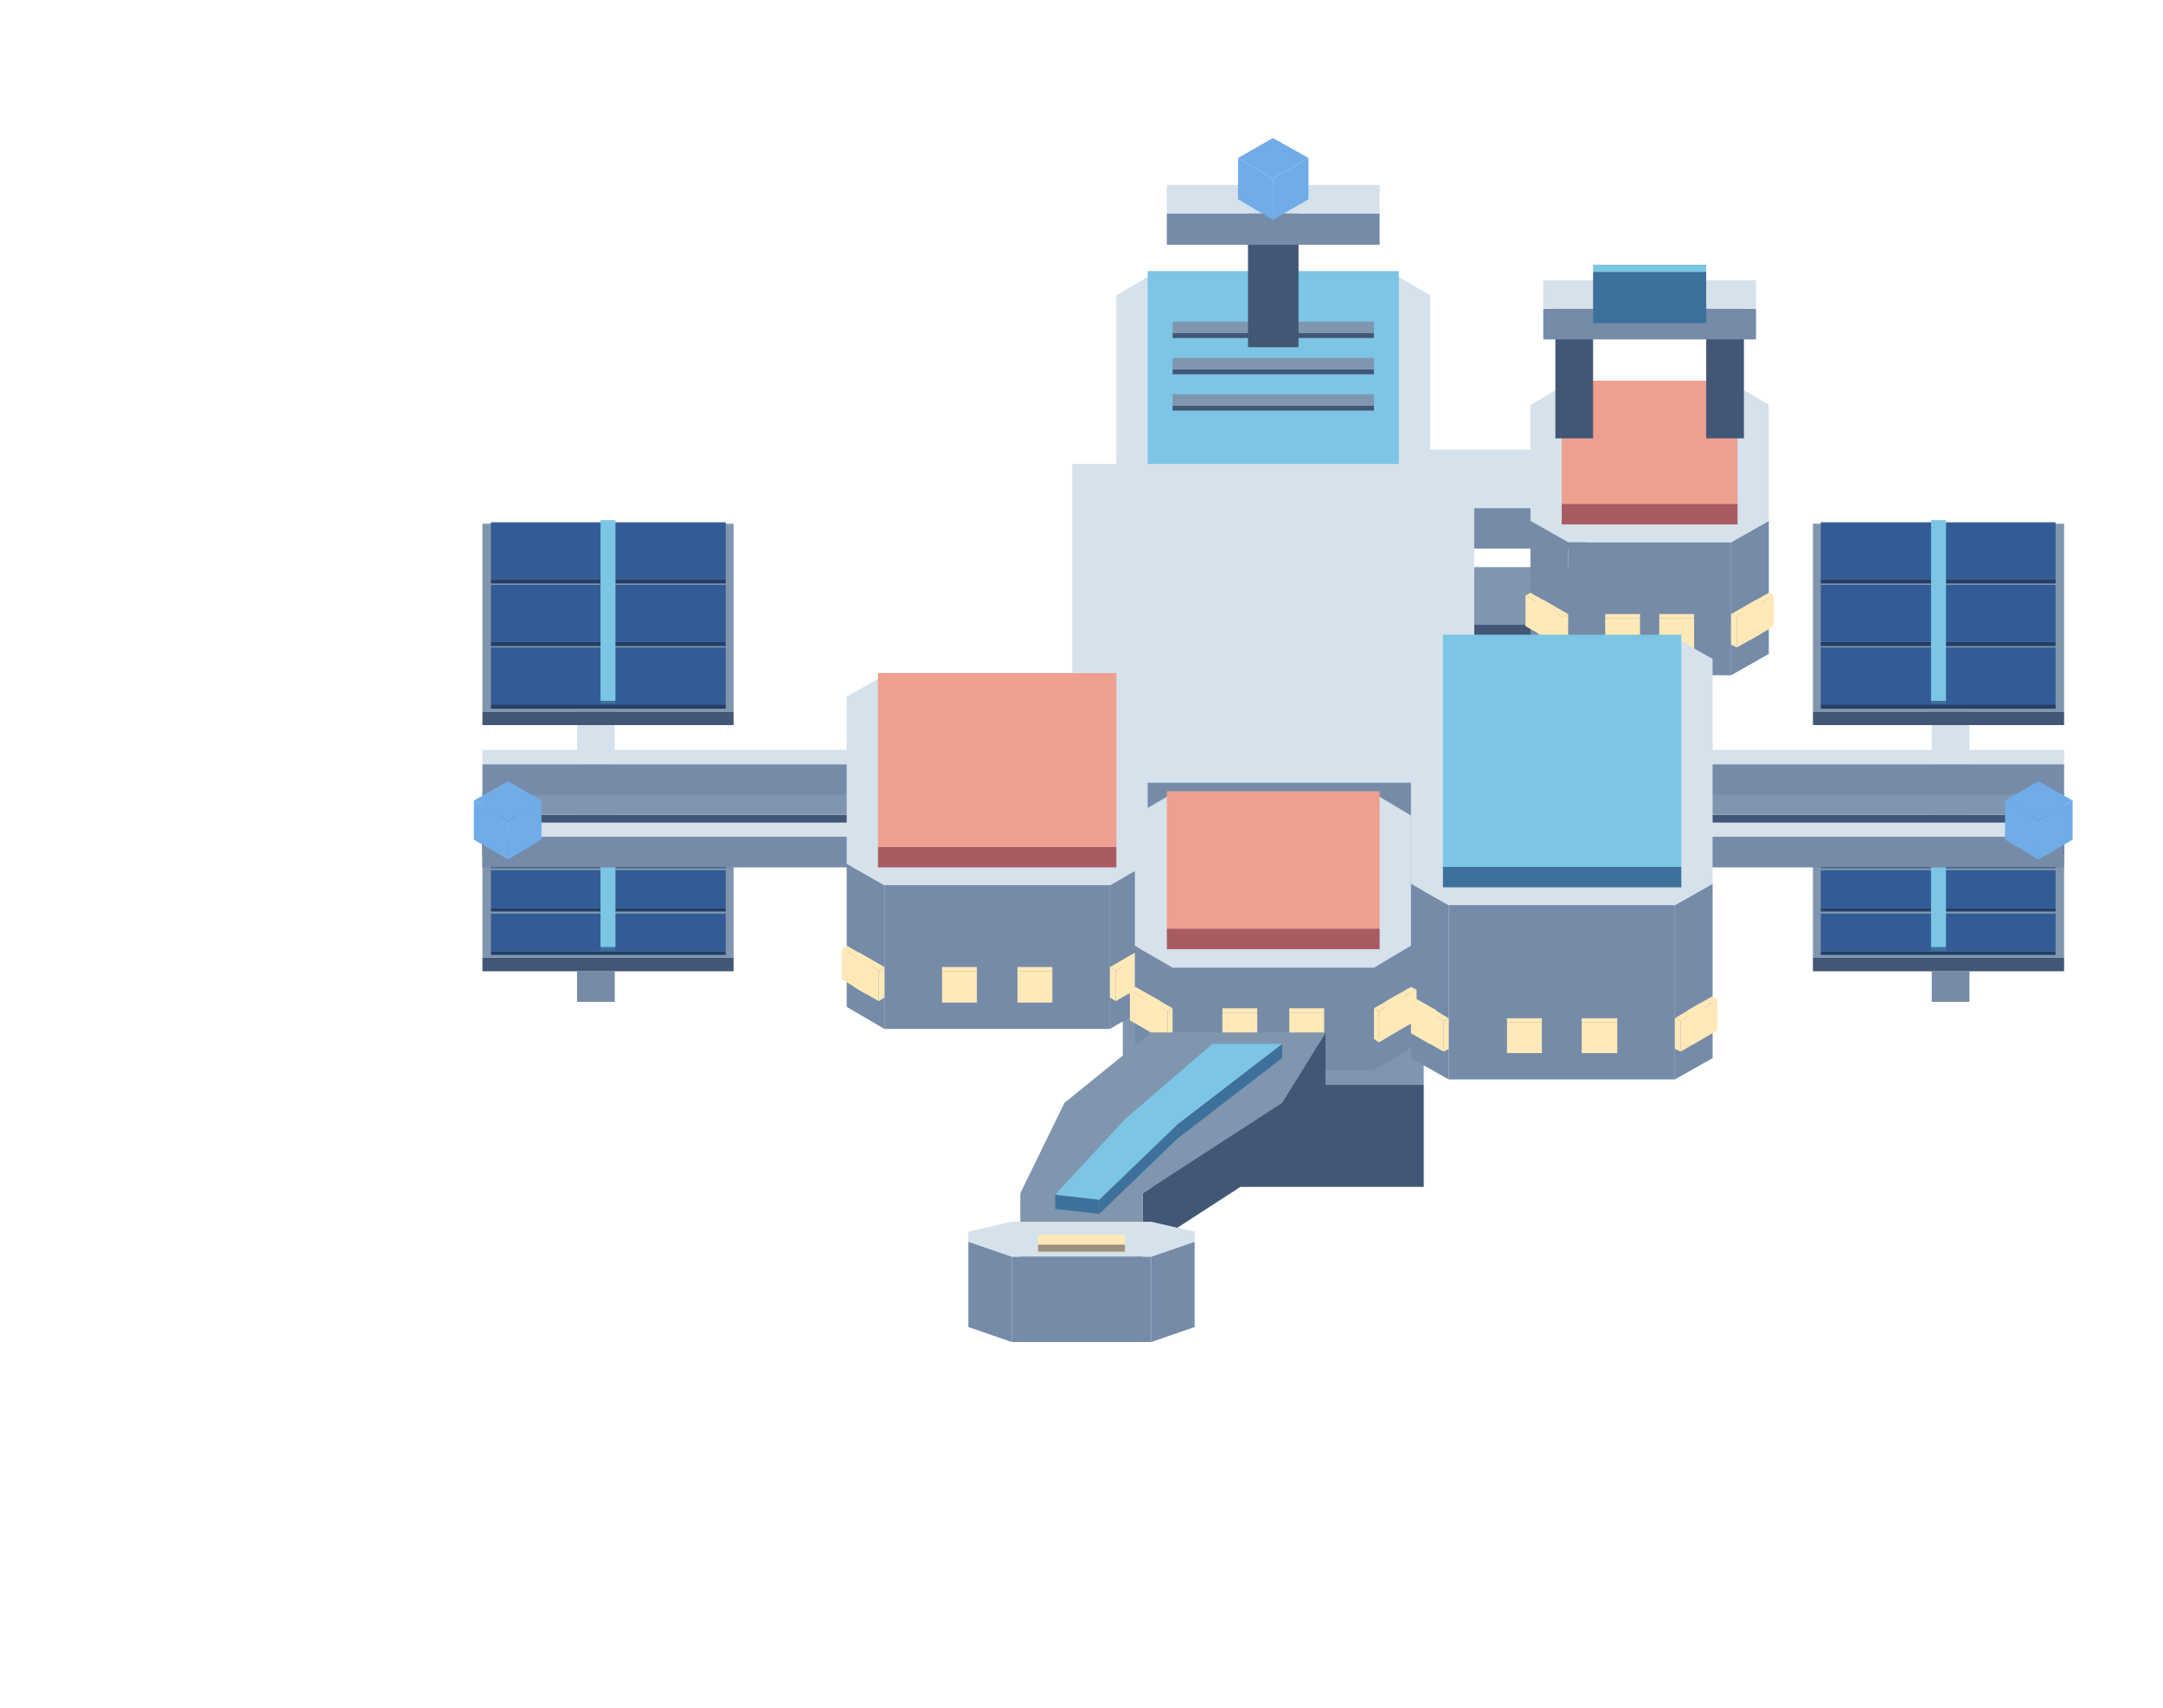
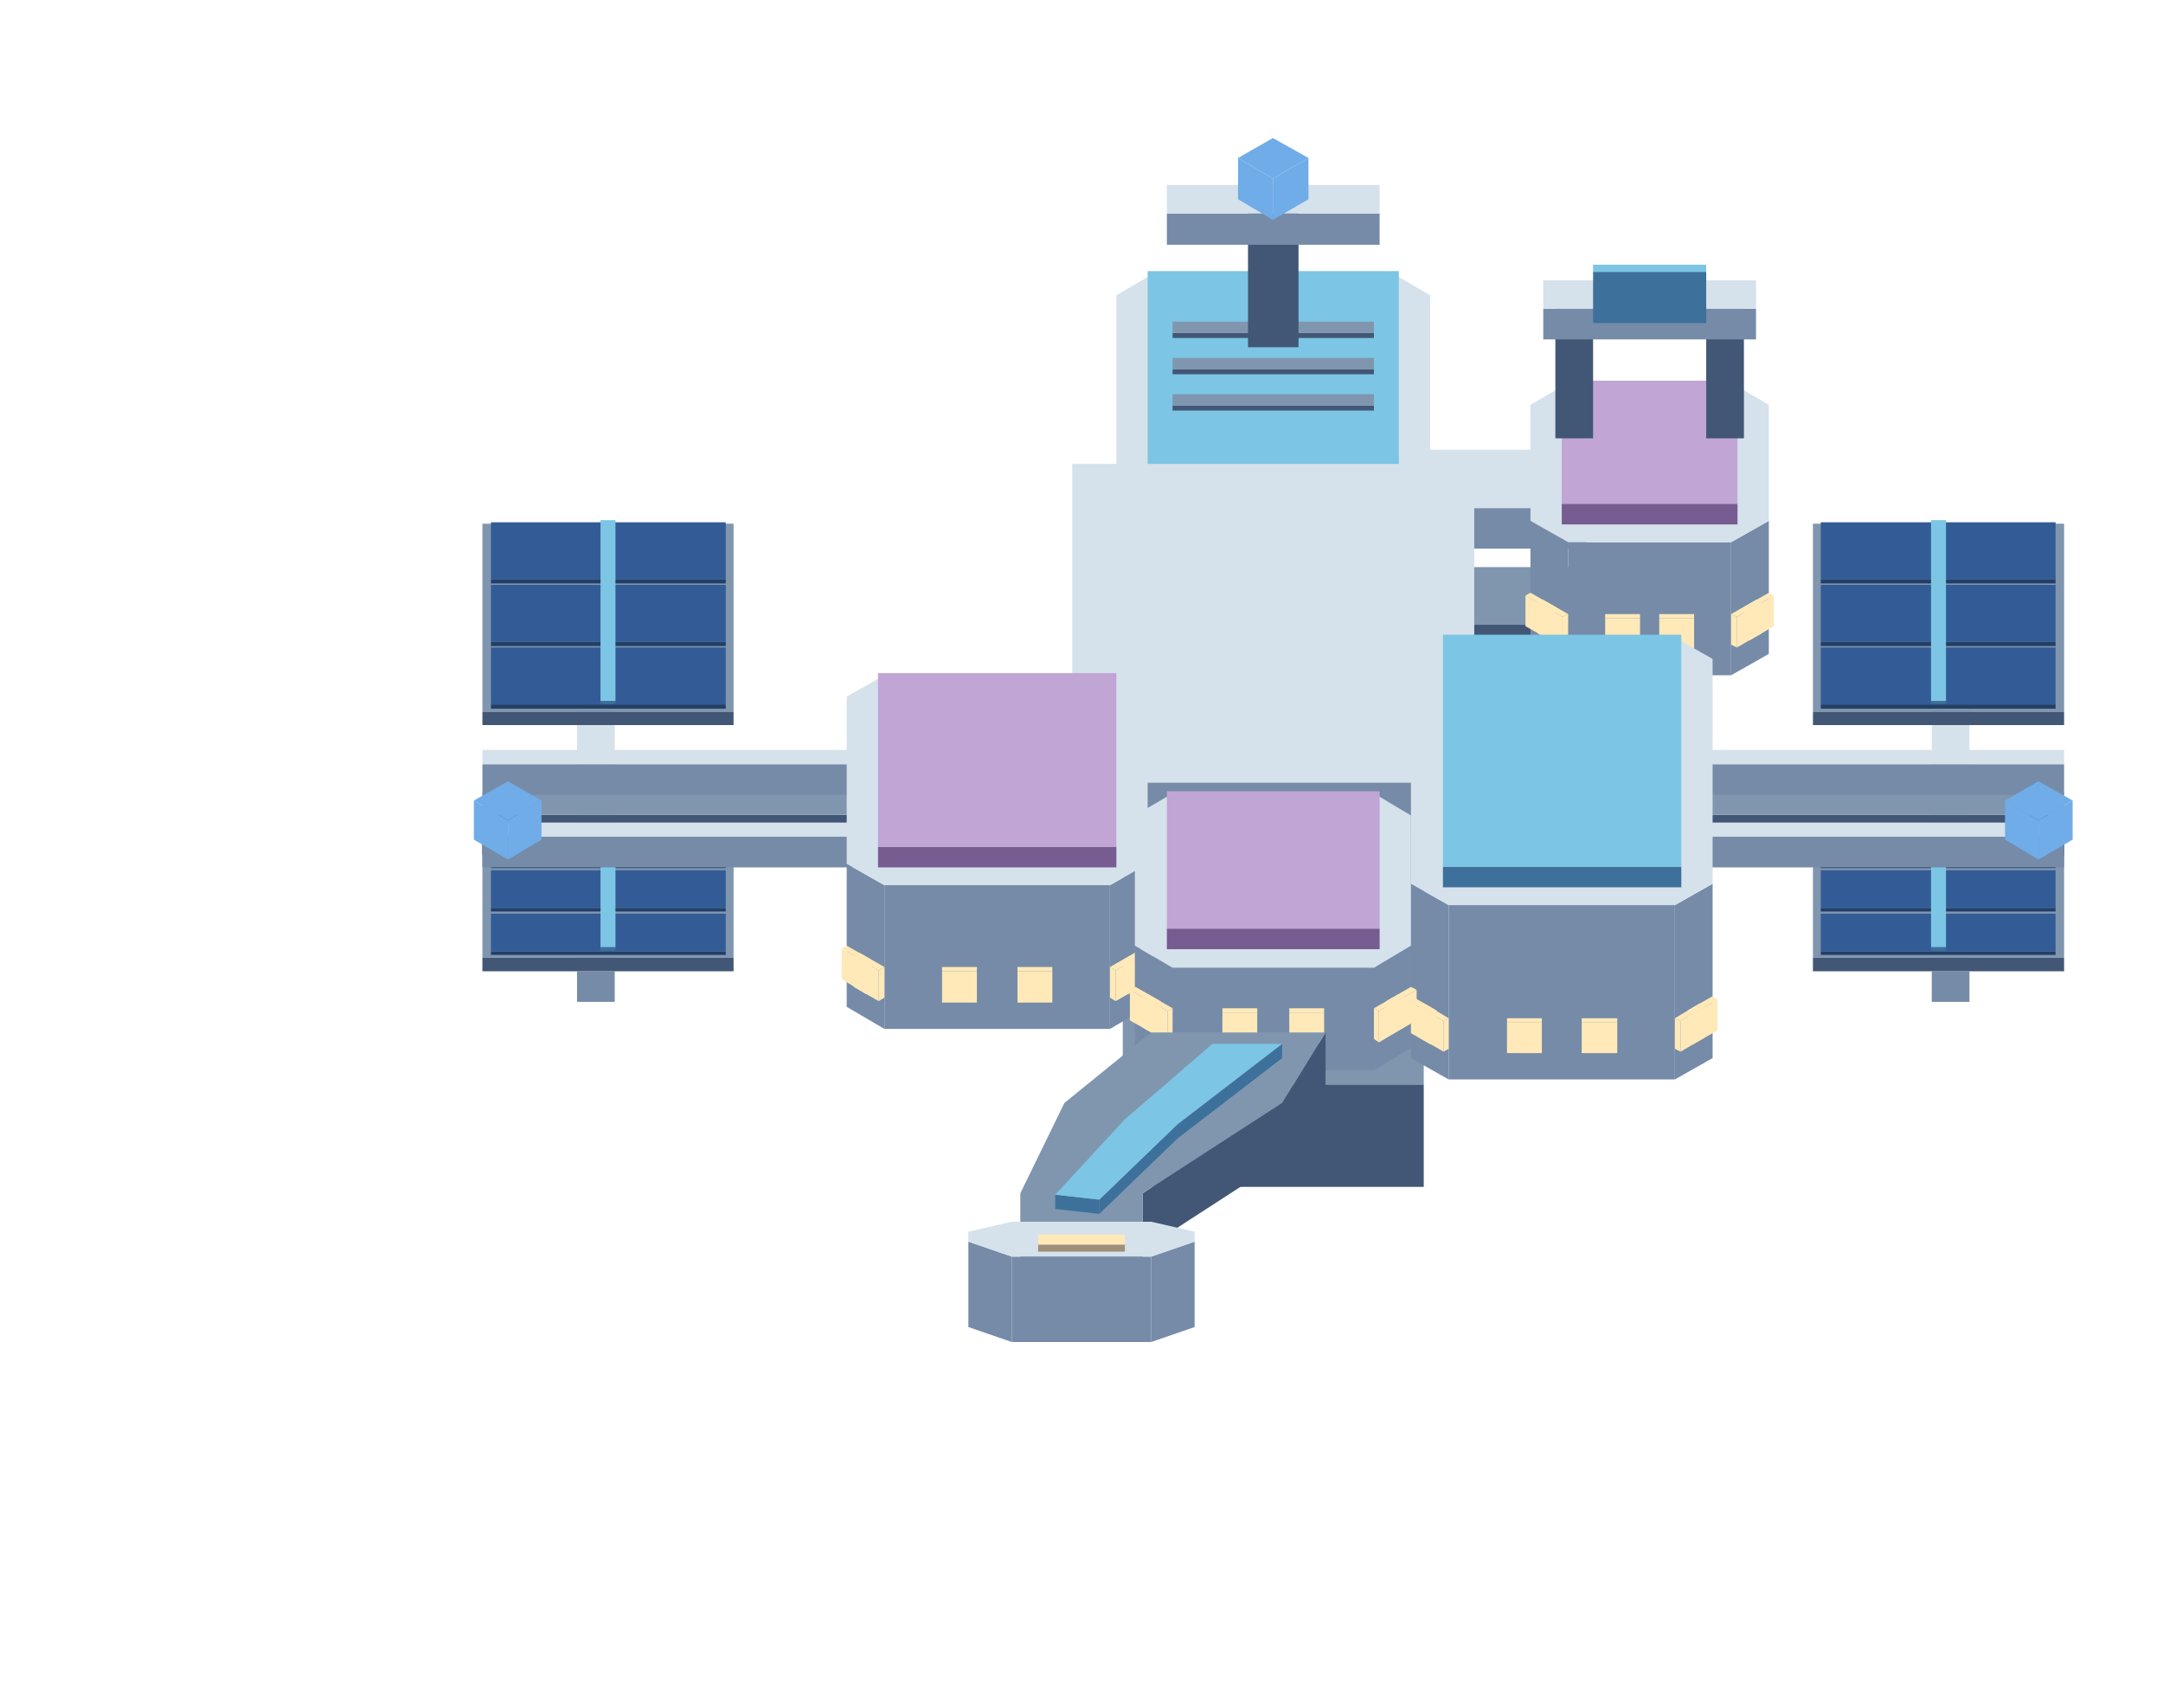
<svg xmlns="http://www.w3.org/2000/svg" width="199.5" height="157.5" viewBox="0 0 304 240">
  <polygon fill="#425775" points="188.6,87.8 239.8,87.8 239.8,95 188.6,95" />
  <polygon fill="#8096af" points="239.8,79.7 239.8,87.8 188.6,87.8 188.6,79.7" />
  <polygon fill="#758ba8" points="194.8,71.4 223,71.4 223,77.1 194.8,77.1" />
  <polygon fill="#d5e1eb" points="223,63.2 223,71.4 194.8,71.4 194.8,63.2" />
  <polygon fill="#758ba8" points="243.3,76.2 248.6,73.2 248.6,91.9 243.3,94.9" />
  <polygon fill="#758ba8" points="220.4,76.2 243.3,76.2 243.3,94.9 220.4,94.9" />
  <polygon fill="#758ba8" points="215.1,73.2 220.4,76.2 220.4,94.9 215.1,91.9" />
  <polygon fill="#d5e1eb" points="243.3,53.8 248.6,56.9 248.6,73.2 243.3,76.2 220.4,76.2 215.1,73.2 215.1,56.9 220.4,53.8" />
  <polygon fill="#ffe9b8" points="245.9,85.7 249.3,83.7 249.3,88 245.9,90" />
  <polygon fill="#ffe9b8" points="245.1,85.3 245.9,85.7 245.9,90 245.1,89.6" />
  <polygon fill="#ffe9b8" points="249.3,83.7 245.9,85.7 245.1,85.3 248.6,83.3" />
  <polygon fill="#ffe9b8" points="244.1,86.7 247.6,84.7 247.6,89 244.1,91" />
  <polygon fill="#ffe9b8" points="243.3,86.3 244.1,86.7 244.1,91 243.3,90.6" />
  <polygon fill="#ffe9b8" points="247.6,84.7 244.1,86.7 243.3,86.3 246.8,84.3" />
  <polygon fill="#ffe9b8" points="233.2,86.9 238.1,86.9 238.1,91.2 233.2,91.2" />
  <polygon fill="#ffe9b8" points="238.1,86.9 233.2,86.9 233.2,86.3 238.1,86.3" />
  <polygon fill="#ffe9b8" points="225.6,86.9 230.5,86.9 230.5,91.2 225.6,91.2" />
  <polygon fill="#ffe9b8" points="230.5,86.9 225.6,86.9 225.6,86.3 230.5,86.3" />
  <polygon fill="#ffe9b8" points="216.1,84.7 219.6,86.7 219.6,91 216.1,89" />
  <polygon fill="#ffe9b8" points="219.6,86.7 220.4,86.3 220.4,90.6 219.6,91" />
  <polygon fill="#ffe9b8" points="219.6,86.7 216.1,84.7 216.9,84.3 220.4,86.3" />
  <polygon fill="#ffe9b8" points="214.4,83.7 217.9,85.7 217.9,90 214.4,88" />
  <polygon fill="#ffe9b8" points="217.9,85.7 218.6,85.3 218.6,89.6 217.9,90" />
  <polygon fill="#ffe9b8" points="217.9,85.7 214.4,83.7 215.1,83.3 218.6,85.3" />
-   <polygon fill="#a85b60" points="219.5,70.8 244.2,70.8 244.2,73.7 219.5,73.7" />
-   <polygon fill="#ef9f8e" points="244.2,53.5 244.2,70.8 219.5,70.8 219.5,53.5" />
+   <polygon fill="#765c90" points="219.5,70.8 244.2,70.8 244.2,73.7 219.5,73.7" />
+   <polygon fill="#c1a5d5" points="244.2,53.5 244.2,70.8 219.5,70.8 219.5,53.5" />
  <polygon fill="#425775" points="239.8,45.8 245.1,45.8 245.1,61.6 239.8,61.6" />
  <polygon fill="#8096af" points="245.1,42.7 245.1,45.8 239.8,45.8 239.8,42.7" />
  <polygon fill="#425775" points="218.6,45.8 223.9,45.8 223.9,61.6 218.6,61.6" />
  <polygon fill="#8096af" points="223.9,42.7 223.9,45.8 218.6,45.8 218.6,42.7" />
  <polygon fill="#758ba8" points="216.9,43.4 246.8,43.4 246.8,47.7 216.9,47.7" />
  <polygon fill="#d5e1eb" points="246.8,39.4 246.8,43.4 216.9,43.4 216.9,39.4" />
  <polygon fill="#3d719b" points="223.9,38.2 239.8,38.2 239.8,45.4 223.9,45.4" />
  <polygon fill="#7cc5e5" points="239.8,37.2 239.8,38.2 223.9,38.2 223.9,37.2" />
  <polygon fill="#758ba8" points="195.7,71 201,67.9 201,96.7 195.7,99.8" />
  <polygon fill="#758ba8" points="162.2,71 195.7,71 195.7,99.8 162.2,99.8" />
  <polygon fill="#758ba8" points="156.9,67.9 162.2,71 162.2,99.8 156.9,96.7" />
  <polygon fill="#d5e1eb" points="195.7,38.4 201,41.5 201,67.9 195.7,71 162.2,71 156.9,67.9 156.9,41.5 162.2,38.4" />
  <polygon fill="#ffe9b8" points="198.2,90.6 201.7,88.5 201.7,92.9 198.2,94.9" />
  <polygon fill="#ffe9b8" points="197.5,90.1 198.2,90.6 198.2,94.9 197.5,94.4" />
  <polygon fill="#ffe9b8" points="201.7,88.5 198.2,90.6 197.5,90.1 201,88.1" />
  <polygon fill="#ffe9b8" points="196.5,91.6 200,89.6 200,93.9 196.5,95.9" />
  <polygon fill="#ffe9b8" points="195.7,91.1 196.5,91.6 196.5,95.9 195.7,95.5" />
  <polygon fill="#ffe9b8" points="200,89.6 196.5,91.6 195.7,91.1 199.2,89.1" />
  <polygon fill="#ffe9b8" points="182.1,91.8 187,91.8 187,96.1 182.1,96.1" />
  <polygon fill="#ffe9b8" points="187,91.8 182.1,91.8 182.1,91.2 187,91.2" />
  <polygon fill="#ffe9b8" points="170.9,91.8 175.8,91.8 175.8,96.1 170.9,96.1" />
  <polygon fill="#ffe9b8" points="175.8,91.8 170.9,91.8 170.9,91.2 175.8,91.2" />
  <polygon fill="#ffe9b8" points="157.9,89.6 161.4,91.6 161.4,95.9 157.9,93.9" />
  <polygon fill="#ffe9b8" points="161.4,91.6 162.2,91.1 162.2,95.5 161.4,95.9" />
  <polygon fill="#ffe9b8" points="161.4,91.6 157.9,89.6 158.7,89.1 162.2,91.1" />
  <polygon fill="#ffe9b8" points="156.2,88.5 159.7,90.6 159.7,94.9 156.2,92.9" />
  <polygon fill="#ffe9b8" points="159.7,90.6 160.4,90.1 160.4,94.4 159.7,94.9" />
  <polygon fill="#ffe9b8" points="159.7,90.6 156.2,88.5 156.9,88.1 160.4,90.1" />
  <polygon fill="#3d719b" points="161.3,65.6 196.6,65.6 196.6,68.4 161.3,68.4" />
  <polygon fill="#7cc5e5" points="196.6,38.1 196.6,65.6 161.3,65.6 161.3,38.1" />
  <polygon fill="#758ba8" points="271.5,136.5 276.8,136.5 276.8,140.8 271.5,140.8" />
  <polygon fill="#d5e1eb" points="276.8,75.4 276.8,136.5 271.5,136.5 271.5,75.4" />
  <polygon fill="#425775" points="254.8,100 290.1,100 290.1,101.9 254.8,101.9" />
  <polygon fill="#8096af" points="290.1,73.6 290.1,100 254.8,100 254.8,73.6" />
  <polygon fill="#243f67" points="255.9,81.4 288.9,81.4 288.9,82 255.9,82" />
  <polygon fill="#335c96" points="288.9,73.4 288.9,81.4 255.9,81.4 255.9,73.4" />
  <polygon fill="#243f67" points="255.9,90.2 288.9,90.2 288.9,90.8 255.9,90.8" />
  <polygon fill="#335c96" points="288.9,82.2 288.9,90.2 255.9,90.2 255.9,82.2" />
  <polygon fill="#243f67" points="255.9,99 288.9,99 288.9,99.6 255.9,99.6" />
  <polygon fill="#335c96" points="288.9,91 288.9,99 255.9,99 255.9,91" />
  <polygon fill="#425775" points="254.8,134.6 290.1,134.6 290.1,136.5 254.8,136.5" />
  <polygon fill="#8096af" points="290.1,116.3 290.1,134.6 254.8,134.6 254.8,116.3" />
  <polygon fill="#243f67" points="255.9,121.4 288.9,121.4 288.9,122 255.9,122" />
  <polygon fill="#335c96" points="288.9,116.2 288.9,121.4 255.9,121.4 255.9,116.2" />
  <polygon fill="#243f67" points="255.9,127.6 288.9,127.6 288.9,128.1 255.9,128.1" />
  <polygon fill="#335c96" points="288.9,122.3 288.9,127.6 255.9,127.6 255.9,122.3" />
  <polygon fill="#243f67" points="255.9,133.7 288.9,133.7 288.9,134.2 255.9,134.2" />
  <polygon fill="#335c96" points="288.9,128.4 288.9,133.7 255.9,133.7 255.9,128.4" />
  <polygon fill="#3d719b" points="271.4,98.5 273.5,98.5 273.5,98.9 271.4,98.9" />
  <polygon fill="#7cc5e5" points="273.5,73.1 273.5,98.5 271.4,98.5 271.4,73.1" />
  <polygon fill="#3d719b" points="271.4,133.1 273.5,133.1 273.5,133.6 271.4,133.6" />
  <polygon fill="#7cc5e5" points="273.5,115.8 273.5,133.1 271.4,133.1 271.4,115.8" />
  <polygon fill="#758ba8" points="81.1,136.5 86.4,136.5 86.4,140.8 81.1,140.8" />
  <polygon fill="#d5e1eb" points="86.4,75.4 86.4,136.5 81.1,136.5 81.1,75.4" />
  <polygon fill="#425775" points="67.8,100 103.1,100 103.1,101.9 67.8,101.9" />
  <polygon fill="#8096af" points="103.1,73.6 103.1,100 67.8,100 67.8,73.6" />
  <polygon fill="#243f67" points="69,81.4 102,81.4 102,82 69,82" />
  <polygon fill="#335c96" points="102,73.4 102,81.4 69,81.4 69,73.4" />
  <polygon fill="#243f67" points="69,90.2 102,90.2 102,90.8 69,90.8" />
  <polygon fill="#335c96" points="102,82.2 102,90.2 69,90.2 69,82.2" />
  <polygon fill="#243f67" points="69,99 102,99 102,99.6 69,99.6" />
  <polygon fill="#335c96" points="102,91 102,99 69,99 69,91" />
  <polygon fill="#425775" points="67.8,134.6 103.1,134.6 103.1,136.5 67.8,136.5" />
  <polygon fill="#8096af" points="103.1,116.3 103.1,134.6 67.8,134.6 67.8,116.3" />
  <polygon fill="#243f67" points="69,121.4 102,121.4 102,122 69,122" />
  <polygon fill="#335c96" points="102,116.2 102,121.4 69,121.4 69,116.2" />
  <polygon fill="#243f67" points="69,127.6 102,127.6 102,128.1 69,128.1" />
  <polygon fill="#335c96" points="102,122.3 102,127.6 69,127.6 69,122.3" />
  <polygon fill="#243f67" points="69,133.7 102,133.7 102,134.2 69,134.2" />
  <polygon fill="#335c96" points="102,128.4 102,133.7 69,133.7 69,128.4" />
  <polygon fill="#3d719b" points="84.4,98.5 86.5,98.5 86.5,98.9 84.4,98.9" />
  <polygon fill="#7cc5e5" points="86.5,73.1 86.5,98.5 84.4,98.5 84.4,73.1" />
  <polygon fill="#3d719b" points="84.4,133.1 86.5,133.1 86.5,133.6 84.4,133.6" />
  <polygon fill="#7cc5e5" points="86.5,115.8 86.5,133.1 84.4,133.1 84.4,115.8" />
  <polygon fill="#425775" points="164.8,46.8 193.1,46.8 193.1,47.5 164.8,47.5" />
  <polygon fill="#8096af" points="193.1,45.2 193.1,46.8 164.8,46.8 164.8,45.2" />
  <polygon fill="#425775" points="164.8,51.9 193.1,51.9 193.1,52.6 164.8,52.6" />
  <polygon fill="#8096af" points="193.1,50.3 193.1,51.9 164.8,51.9 164.8,50.3" />
  <polygon fill="#425775" points="164.8,57 193.1,57 193.1,57.7 164.8,57.7" />
  <polygon fill="#8096af" points="193.1,55.4 193.1,57 164.8,57 164.8,55.4" />
  <polygon fill="#425775" points="175.4,32.9 182.5,32.9 182.5,48.8 175.4,48.8" />
  <polygon fill="#8096af" points="182.5,28.9 182.5,32.9 175.4,32.9 175.4,28.9" />
  <polygon fill="#758ba8" points="164,30 193.9,30 193.9,34.4 164,34.4" />
  <polygon fill="#d5e1eb" points="193.9,26 193.9,30 164,30 164,26" />
  <polygon fill="#70ace8" points="178.9,25.1 183.9,22.2 183.9,28 178.9,30.9" />
  <polygon fill="#70ace8" points="174,22.2 178.9,25.1 178.9,30.9 174,28" />
  <polygon fill="#70ace8" points="178.9,19.4 183.9,22.2 178.9,25.1 174,22.2" />
  <polygon fill="#425775" points="67.8,114.5 290.1,114.5 290.1,120.2 67.8,120.2" />
  <polygon fill="#8096af" points="290.1,111.4 290.1,114.5 67.8,114.5 67.8,111.4" />
  <polygon fill="#758ba8" points="67.8,107.4 290.1,107.4 290.1,111.7 67.8,111.7" />
  <polygon fill="#d5e1eb" points="290.1,105.4 290.1,107.4 67.8,107.4 67.8,105.4" />
  <polygon fill="#758ba8" points="67.8,117.6 290.1,117.6 290.1,121.9 67.8,121.9" />
  <polygon fill="#d5e1eb" points="290.1,115.6 290.1,117.6 67.8,117.6 67.8,115.6" />
  <polygon fill="#425775" points="157.8,152.4 200.1,152.4 200.1,166.8 157.8,166.8" />
  <polygon fill="#8096af" points="200.1,75 200.1,152.4 157.8,152.4 157.8,75" />
  <polygon fill="#758ba8" points="150.7,110 207.2,110 207.2,117.2 150.7,117.2" />
  <polygon fill="#d5e1eb" points="207.2,65.2 207.2,110 150.7,110 150.7,65.2" />
  <polygon fill="#70ace8" points="286.5,115.3 291.3,112.5 291.3,118 286.5,120.8" />
  <polygon fill="#70ace8" points="281.8,112.5 286.5,115.3 286.5,120.8 281.8,118" />
  <polygon fill="#70ace8" points="286.5,109.8 291.3,112.5 286.5,115.3 281.8,112.5" />
  <polygon fill="#70ace8" points="71.4,115.3 76.1,112.5 76.1,118 71.4,120.8" />
  <polygon fill="#70ace8" points="66.6,112.5 71.4,115.3 71.4,120.8 66.6,118" />
  <polygon fill="#70ace8" points="71.4,109.8 76.1,112.5 71.4,115.3 66.6,112.5" />
  <polygon fill="#758ba8" points="156,124.4 161.3,121.4 161.3,141.5 156,144.6" />
  <polygon fill="#758ba8" points="124.3,124.4 156,124.4 156,144.6 124.3,144.6" />
  <polygon fill="#758ba8" points="119,121.4 124.3,124.4 124.3,144.6 119,141.5" />
  <polygon fill="#d5e1eb" points="156,94.9 161.3,97.9 161.3,121.4 156,124.4 124.3,124.4 119,121.4 119,97.9 124.3,94.9" />
  <polygon fill="#ffe9b8" points="158.6,135.3 162,133.3 162,137.6 158.6,139.7" />
  <polygon fill="#ffe9b8" points="157.8,134.9 158.6,135.3 158.6,139.7 157.8,139.2" />
  <polygon fill="#ffe9b8" points="162,133.3 158.6,135.3 157.8,134.9 161.3,132.9" />
  <polygon fill="#ffe9b8" points="156.8,136.4 160.3,134.3 160.3,138.7 156.8,140.7" />
  <polygon fill="#ffe9b8" points="156,135.9 156.8,136.4 156.8,140.7 156,140.2" />
  <polygon fill="#ffe9b8" points="160.3,134.3 156.8,136.4 156,135.9 159.5,133.9" />
  <polygon fill="#ffe9b8" points="143,136.5 147.9,136.5 147.9,140.9 143,140.9" />
  <polygon fill="#ffe9b8" points="147.9,136.5 143,136.5 143,135.9 147.9,135.9" />
  <polygon fill="#ffe9b8" points="132.4,136.5 137.3,136.5 137.3,140.9 132.4,140.9" />
  <polygon fill="#ffe9b8" points="137.3,136.5 132.4,136.5 132.4,135.9 137.3,135.9" />
  <polygon fill="#ffe9b8" points="120,134.3 123.5,136.4 123.5,140.7 120,138.7" />
  <polygon fill="#ffe9b8" points="123.5,136.4 124.3,135.9 124.3,140.2 123.5,140.7" />
  <polygon fill="#ffe9b8" points="123.5,136.4 120,134.3 120.8,133.9 124.3,135.9" />
  <polygon fill="#ffe9b8" points="118.3,133.3 121.7,135.3 121.7,139.7 118.3,137.6" />
  <polygon fill="#ffe9b8" points="121.7,135.3 122.5,134.9 122.5,139.2 121.7,139.7" />
  <polygon fill="#ffe9b8" points="121.7,135.3 118.3,133.3 119,132.9 122.5,134.9" />
-   <polygon fill="#a85b60" points="123.4,119 156.9,119 156.9,121.9 123.4,121.9" />
-   <polygon fill="#ef9f8e" points="156.9,94.6 156.9,119 123.4,119 123.4,94.6" />
+   <polygon fill="#765c90" points="123.4,119 156.9,119 156.9,121.9 123.4,121.9" />
+   <polygon fill="#c1a5d5" points="156.9,94.6 156.9,119 123.4,119 123.4,94.6" />
  <polygon fill="#758ba8" points="235.4,127.2 240.7,124.2 240.7,148.7 235.4,151.7" />
  <polygon fill="#758ba8" points="203.6,127.2 235.4,127.2 235.4,151.7 203.6,151.7" />
  <polygon fill="#758ba8" points="198.3,124.2 203.6,127.2 203.6,151.7 198.3,148.7" />
  <polygon fill="#d5e1eb" points="235.4,89.6 240.7,92.6 240.7,124.2 235.4,127.2 203.6,127.2 198.3,124.2 198.3,92.6 203.6,89.6" />
  <polygon fill="#ffe9b8" points="237.9,142.5 241.4,140.5 241.4,144.8 237.9,146.8" />
  <polygon fill="#ffe9b8" points="237.2,142 237.9,142.5 237.9,146.8 237.2,146.4" />
  <polygon fill="#ffe9b8" points="241.4,140.5 237.9,142.5 237.2,142 240.7,140" />
  <polygon fill="#ffe9b8" points="236.2,143.5 239.6,141.5 239.6,145.8 236.2,147.8" />
  <polygon fill="#ffe9b8" points="235.4,143.1 236.2,143.5 236.2,147.8 235.4,147.4" />
  <polygon fill="#ffe9b8" points="239.6,141.5 236.2,143.5 235.4,143.1 238.9,141" />
  <polygon fill="#ffe9b8" points="222.3,143.7 227.3,143.7 227.3,148 222.3,148" />
  <polygon fill="#ffe9b8" points="227.3,143.7 222.3,143.7 222.3,143.1 227.3,143.1" />
  <polygon fill="#ffe9b8" points="211.8,143.7 216.7,143.7 216.7,148 211.8,148" />
  <polygon fill="#ffe9b8" points="216.7,143.7 211.8,143.7 211.8,143.1 216.7,143.1" />
  <polygon fill="#ffe9b8" points="199.4,141.5 202.9,143.5 202.9,147.8 199.4,145.8" />
  <polygon fill="#ffe9b8" points="202.9,143.5 203.6,143.1 203.6,147.4 202.9,147.8" />
  <polygon fill="#ffe9b8" points="202.9,143.5 199.4,141.5 200.1,141 203.6,143.1" />
  <polygon fill="#ffe9b8" points="197.6,140.5 201.1,142.5 201.1,146.8 197.6,144.8" />
  <polygon fill="#ffe9b8" points="201.1,142.5 201.9,142 201.9,146.4 201.1,146.8" />
  <polygon fill="#ffe9b8" points="201.1,142.5 197.6,140.5 198.4,140 201.9,142" />
  <polygon fill="#3d719b" points="202.8,121.8 236.3,121.8 236.3,124.7 202.8,124.7" />
  <polygon fill="#7cc5e5" points="236.3,89.2 236.3,121.8 202.8,121.8 202.8,89.2" />
  <polygon fill="#758ba8" points="193.1,136 198.3,132.9 198.3,147.3 193.1,150.4" />
  <polygon fill="#758ba8" points="164.8,136 193.1,136 193.1,150.4 164.8,150.4" />
  <polygon fill="#758ba8" points="159.5,132.9 164.8,136 164.8,150.4 159.5,147.3" />
  <polygon fill="#d5e1eb" points="193.1,111.5 198.3,114.6 198.3,132.9 193.1,136 164.8,136 159.5,132.9 159.5,114.6 164.8,111.5" />
  <polygon fill="#ffe9b8" points="195.6,141.1 199.1,139.1 199.1,143.4 195.6,145.4" />
  <polygon fill="#ffe9b8" points="194.8,140.7 195.6,141.1 195.6,145.4 194.8,145" />
  <polygon fill="#ffe9b8" points="199.1,139.1 195.6,141.1 194.8,140.7 198.3,138.7" />
  <polygon fill="#ffe9b8" points="193.8,142.1 197.3,140.1 197.3,144.4 193.8,146.5" />
  <polygon fill="#ffe9b8" points="193.1,141.7 193.8,142.1 193.8,146.5 193.1,146" />
  <polygon fill="#ffe9b8" points="197.3,140.1 193.8,142.1 193.1,141.7 196.6,139.7" />
  <polygon fill="#ffe9b8" points="181.2,142.3 186.1,142.3 186.1,146.6 181.2,146.6" />
  <polygon fill="#ffe9b8" points="186.1,142.3 181.2,142.3 181.2,141.7 186.1,141.7" />
  <polygon fill="#ffe9b8" points="171.8,142.3 176.7,142.3 176.7,146.6 171.8,146.6" />
  <polygon fill="#ffe9b8" points="176.7,142.3 171.8,142.3 171.8,141.7 176.7,141.7" />
  <polygon fill="#ffe9b8" points="160.6,140.1 164.1,142.1 164.1,146.5 160.6,144.4" />
  <polygon fill="#ffe9b8" points="164.1,142.1 164.8,141.7 164.8,146 164.1,146.5" />
  <polygon fill="#ffe9b8" points="164.1,142.1 160.6,140.1 161.3,139.7 164.8,141.7" />
  <polygon fill="#ffe9b8" points="158.8,139.1 162.3,141.1 162.3,145.4 158.8,143.4" />
  <polygon fill="#ffe9b8" points="162.3,141.1 163.1,140.7 163.1,145 162.3,145.4" />
  <polygon fill="#ffe9b8" points="162.3,141.1 158.8,139.1 159.6,138.7 163.1,140.7" />
-   <polygon fill="#a85b60" points="164,130.5 193.9,130.5 193.9,133.4 164,133.4" />
-   <polygon fill="#ef9f8e" points="193.9,111.2 193.9,130.5 164,130.5 164,111.2" />
+   <polygon fill="#765c90" points="164,130.5 193.9,130.5 193.9,133.4 164,133.4" />
+   <polygon fill="#c1a5d5" points="193.9,111.2 193.9,130.5 164,130.5 164,111.2" />
  <polygon fill="#425775" points="180.2,155 186.3,145.1 186.3,153.1 180.2,163" />
  <polygon fill="#425775" points="160.6,167.7 180.2,155 180.2,163 160.6,175.7" />
  <polygon fill="#425775" points="143.4,174.1 160.6,174.1 160.6,182.1 143.4,182.1" />
  <polygon fill="#8096af" points="186.3,145.1 180.2,155 160.6,167.7 160.6,174.1 143.4,174.1 143.4,167.7 149.6,155 161.8,145.1" />
  <polygon fill="#3d719b" points="165.5,158 180.2,146.7 180.2,148.7 165.5,160" />
  <polygon fill="#3d719b" points="154.5,168.6 165.5,158 165.5,160 154.5,170.6" />
  <polygon fill="#3d719b" points="148.3,167.9 154.5,168.6 154.5,170.6 148.3,169.9" />
  <polygon fill="#7cc5e5" points="180.2,146.7 165.5,158 154.5,168.6 148.3,167.9 158.1,157.3 170.4,146.7" />
  <polygon fill="#758ba8" points="161.8,176.6 167.9,174.5 167.9,186.5 161.8,188.6" />
  <polygon fill="#758ba8" points="142.2,176.6 161.8,176.6 161.8,188.6 142.2,188.6" />
  <polygon fill="#758ba8" points="136.1,174.5 142.2,176.6 142.2,188.6 136.1,186.5" />
  <polygon fill="#d5e1eb" points="161.8,171.7 167.9,173.1 167.9,174.5 161.8,176.6 142.2,176.6 136.1,174.5 136.1,173.1 142.2,171.7" />
  <polygon fill="#a08f78" points="145.9,174.9 158.1,174.9 158.1,175.9 145.9,175.9" />
  <polygon fill="#ffe9b8" points="158.1,173.5 158.1,174.9 145.9,174.9 145.9,173.5" />
</svg>
